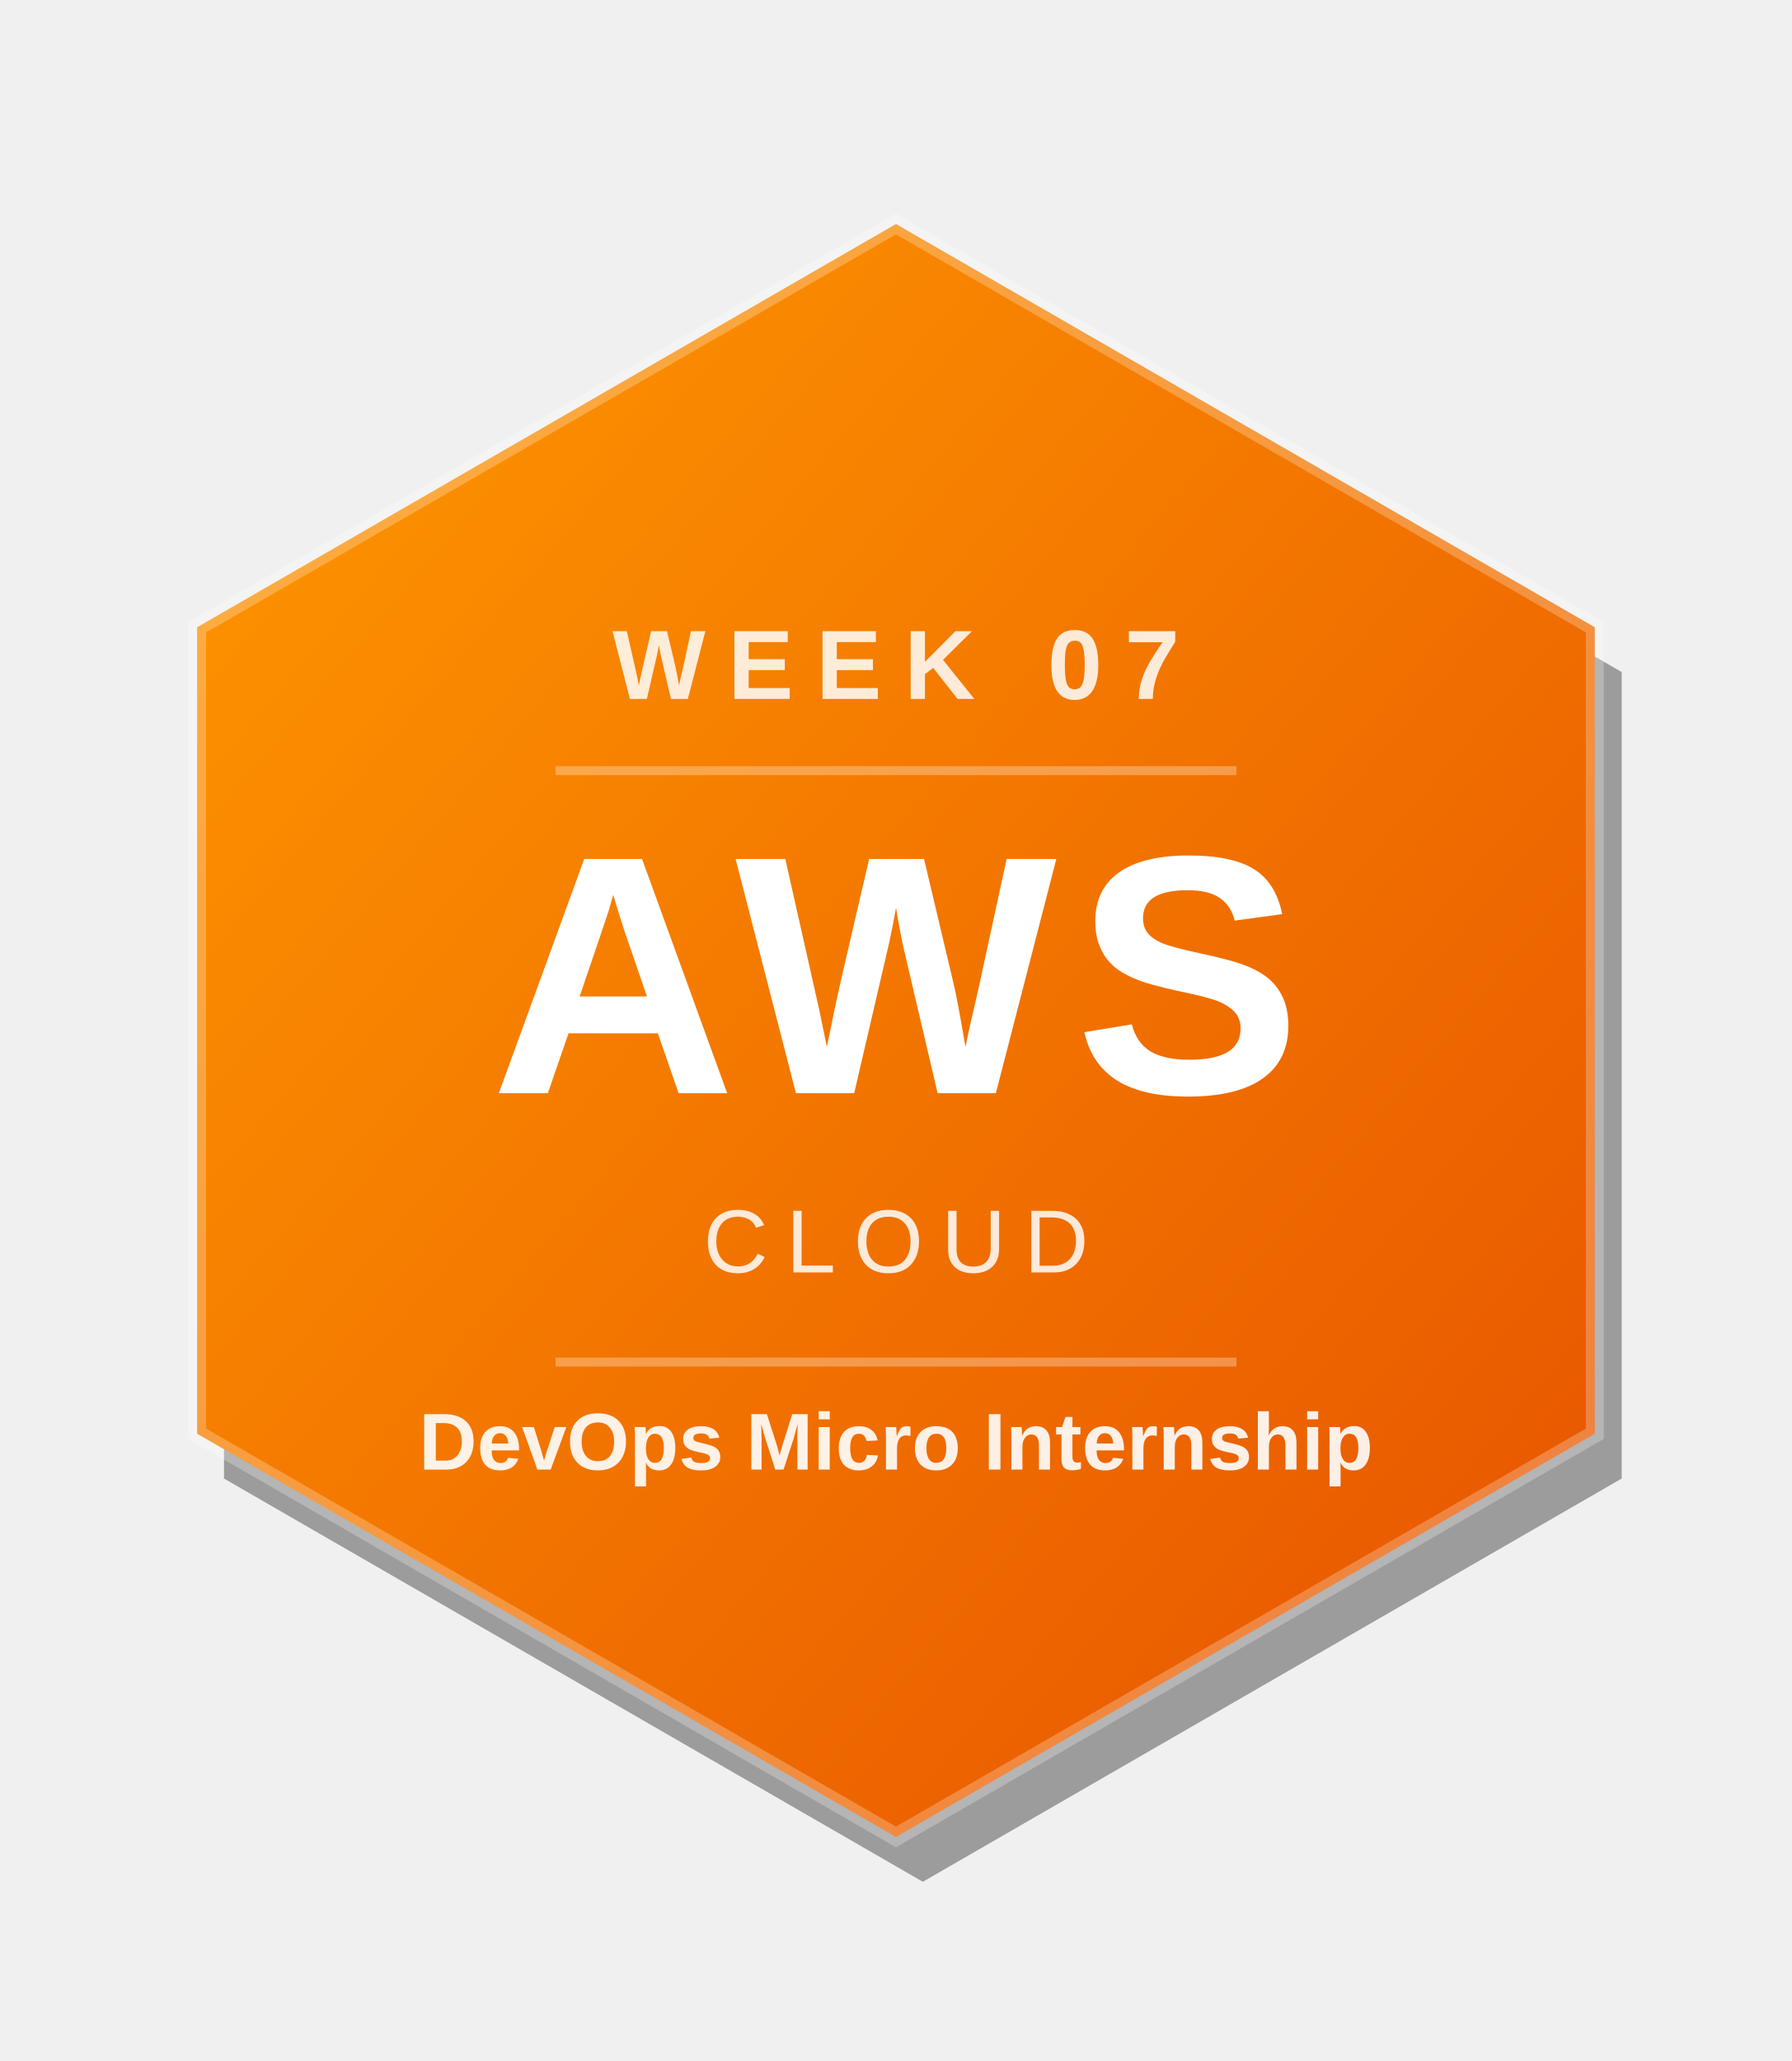
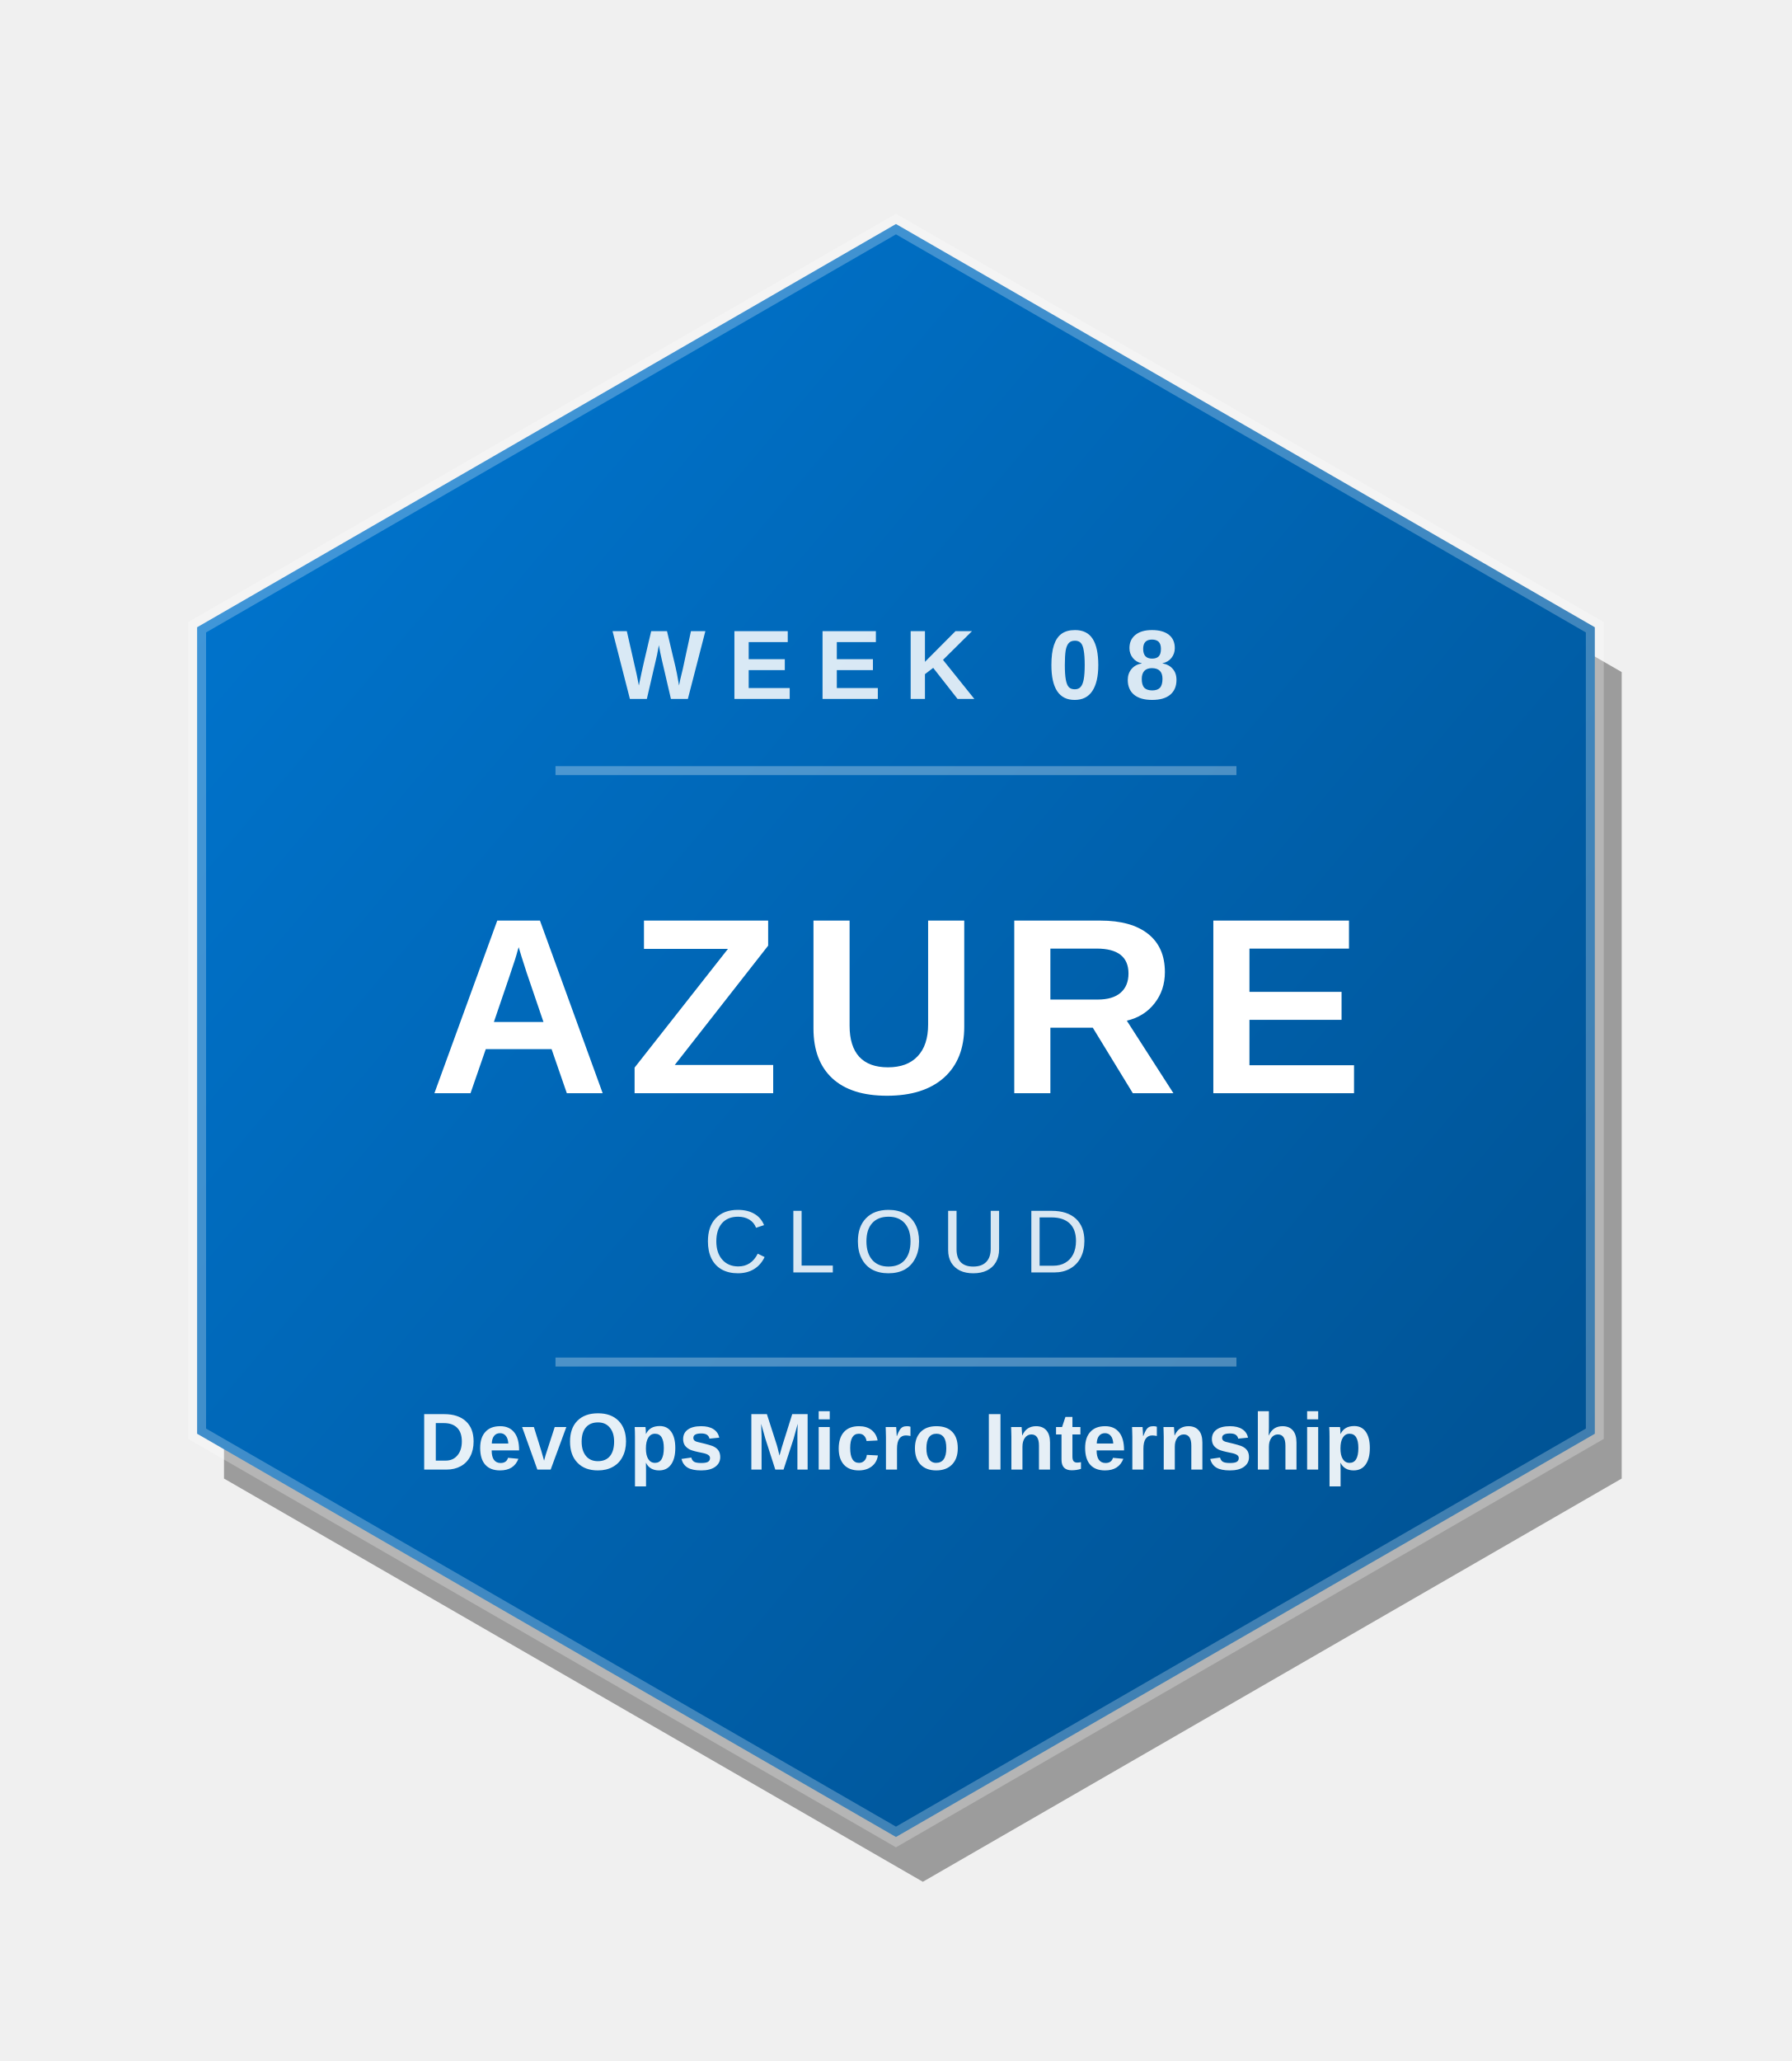
<svg xmlns="http://www.w3.org/2000/svg" viewBox="0 0 200 230" width="120" height="138">
  <defs>
    <linearGradient id="g" x1="0%" y1="0%" x2="100%" y2="100%">
-       <stop offset="0%" stop-color="#FF9900" />
-       <stop offset="100%" stop-color="#E65100" />
+       <stop offset="0%" stop-color="#0078D4" />
+       <stop offset="100%" stop-color="#004E8C" />
    </linearGradient>
  </defs>
  <polygon points="103,30 181,75 181,165 103,210 25,165 25,75" fill="rgba(0,0,0,0.35)" />
  <polygon points="100,25 178,70 178,160 100,205 22,160 22,70" fill="url(#g)" />
  <polygon points="100,25 178,70 178,160 100,205 22,160 22,70" fill="none" stroke="rgba(255,255,255,0.25)" stroke-width="2" />
-   <text x="100" y="78" text-anchor="middle" font-family="Arial,Helvetica,sans-serif" font-size="11" font-weight="bold" fill="rgba(255,255,255,0.85)" letter-spacing="2.5">WEEK 07</text>
+   <text x="100" y="78" text-anchor="middle" font-family="Arial,Helvetica,sans-serif" font-size="11" font-weight="bold" fill="rgba(255,255,255,0.85)" letter-spacing="2.5">WEEK 08</text>
  <line x1="62" y1="86" x2="138" y2="86" stroke="rgba(255,255,255,0.3)" stroke-width="1" />
-   <text x="100" y="122" text-anchor="middle" font-family="Arial,Helvetica,sans-serif" font-size="38" font-weight="bold" fill="white" letter-spacing="2">AWS</text>
+   <text x="100" y="122" text-anchor="middle" font-family="Arial,Helvetica,sans-serif" font-size="28" font-weight="bold" fill="white" letter-spacing="2">AZURE</text>
  <text x="100" y="142" text-anchor="middle" font-family="Arial,Helvetica,sans-serif" font-size="10" fill="rgba(255,255,255,0.85)" letter-spacing="2">CLOUD</text>
  <line x1="62" y1="152" x2="138" y2="152" stroke="rgba(255,255,255,0.3)" stroke-width="1" />
  <text x="100" y="164" text-anchor="middle" font-family="Arial,Helvetica,sans-serif" font-size="9" font-weight="bold" fill="rgba(255,255,255,0.9)">DevOps Micro Internship</text>
</svg>
